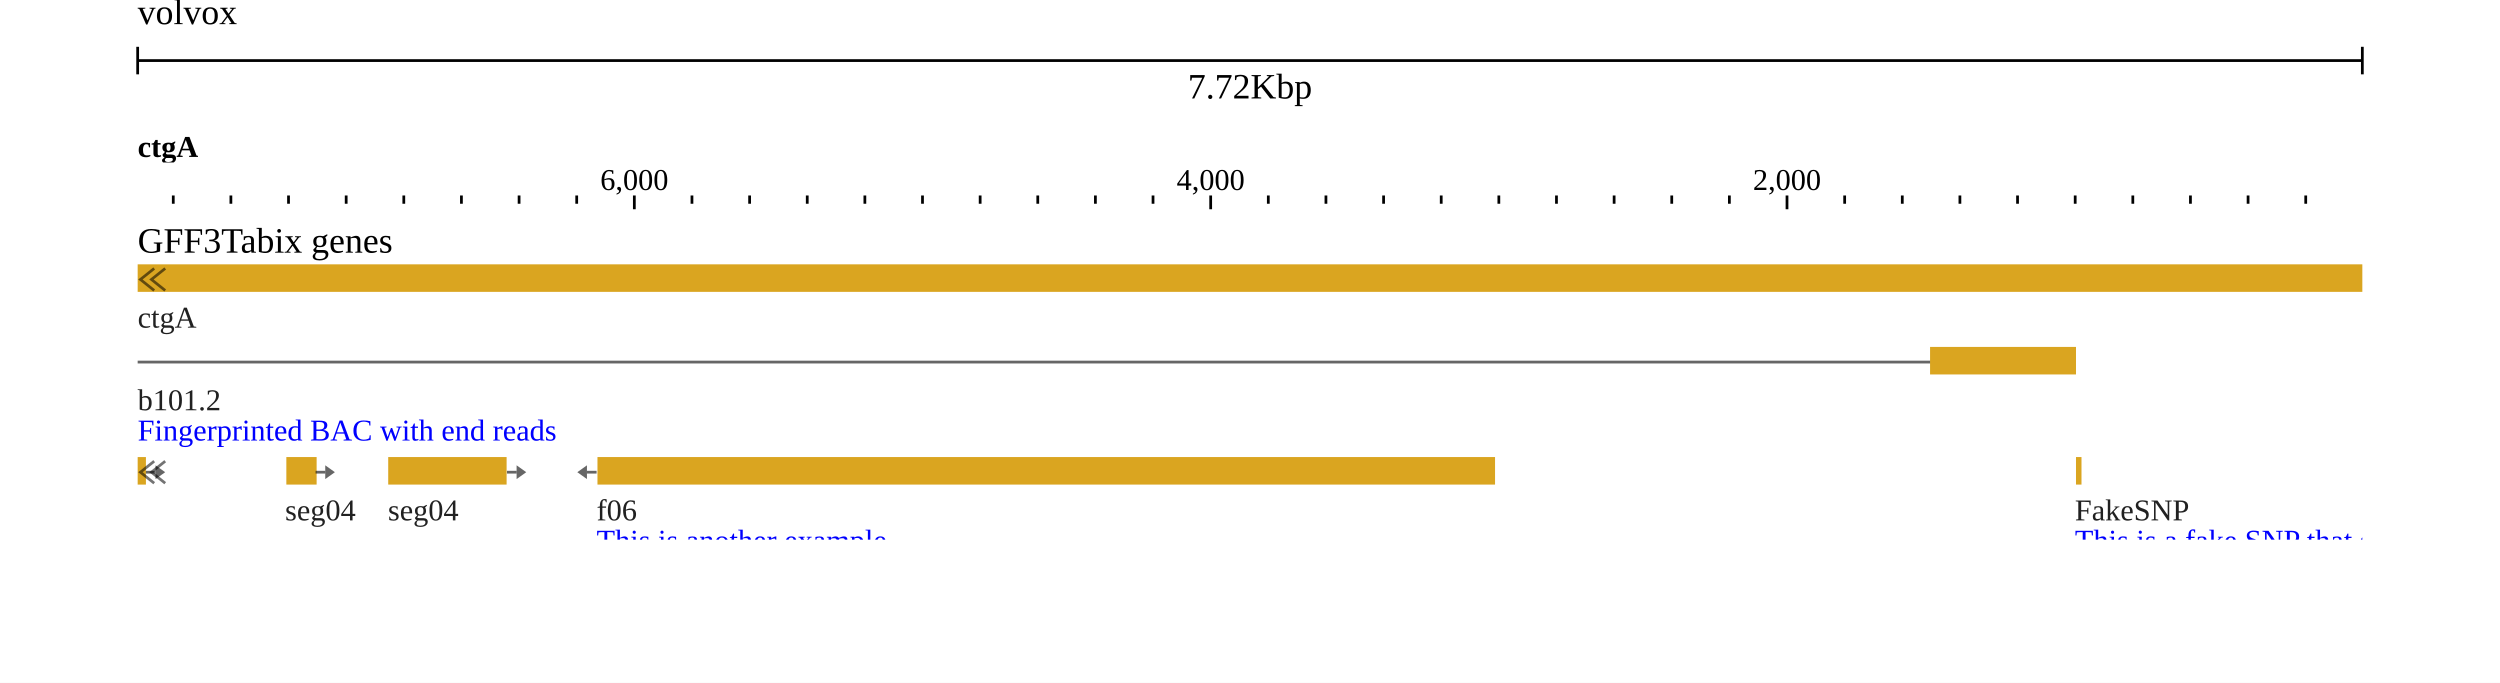
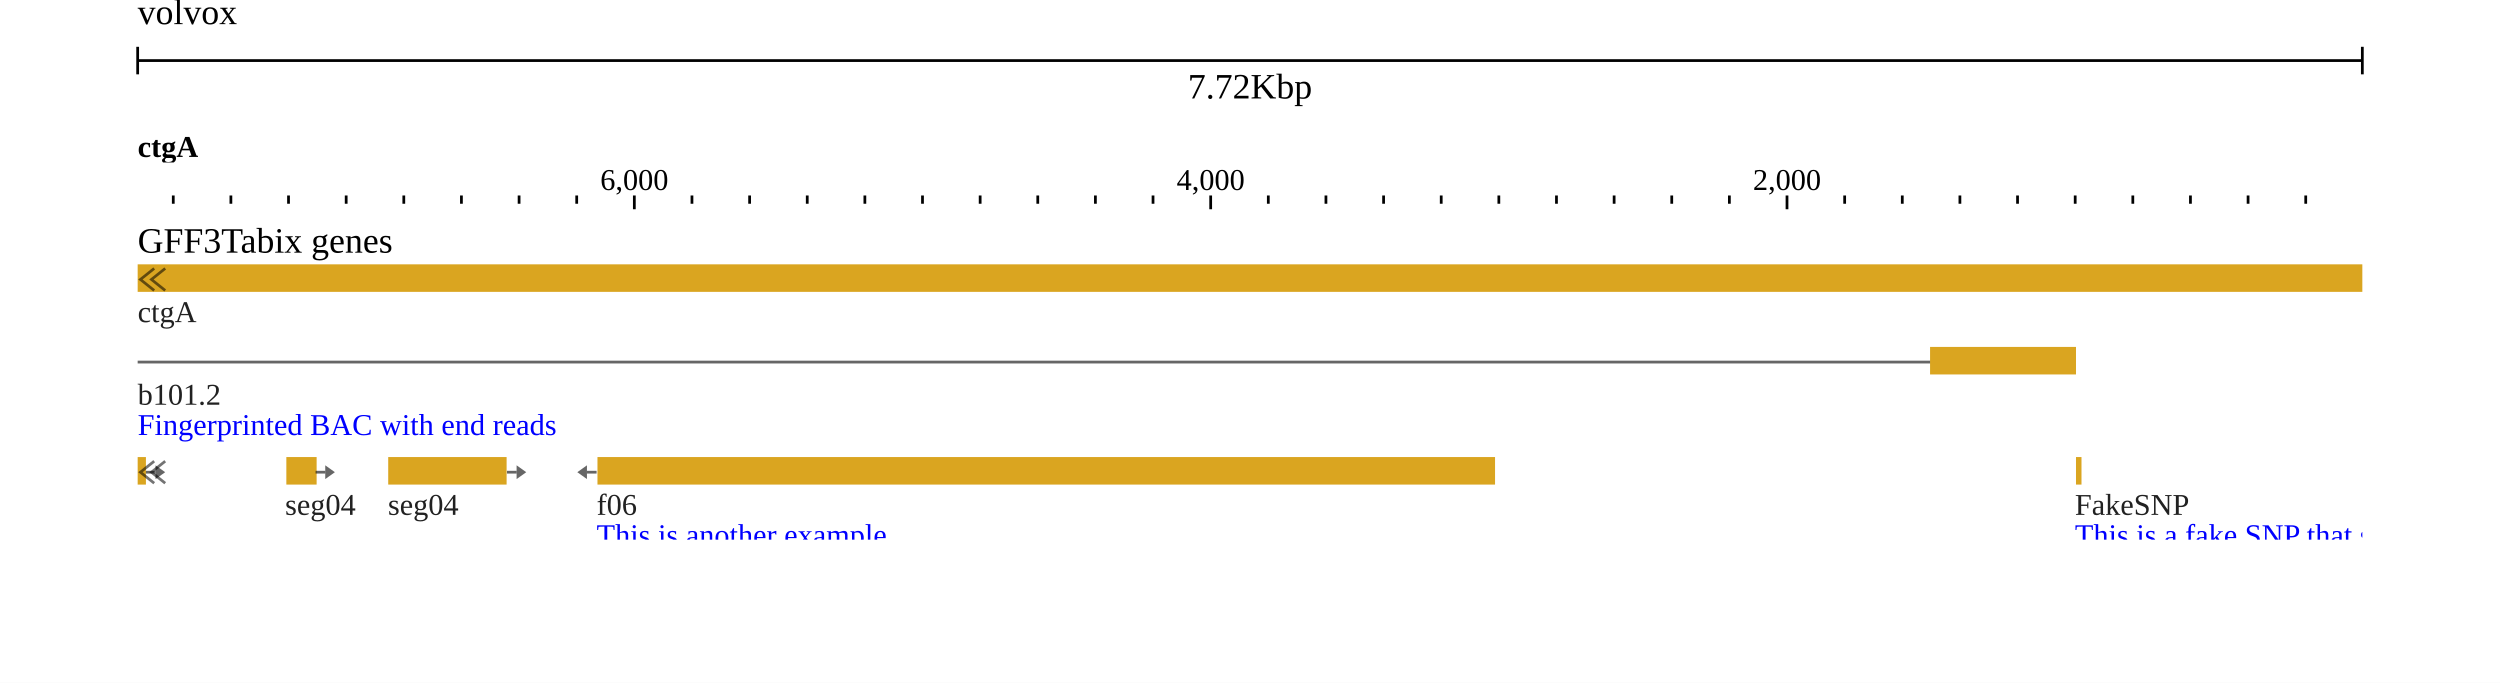
<svg xmlns="http://www.w3.org/2000/svg" width="908" height="248" viewBox="0 0 908 248">
  <rect width="908" height="248" fill="#ffffff" />
  <g transform="translate(50 0)">
    <g transform="translate(0)">
      <g id="header">
        <text x="0" y="0" dominant-baseline="hanging" font-size="13" fill="#000000">volvox</text>
        <g transform="translate(0 22)">
          <line x1="0" x2="808" y1="0" y2="0" stroke="#000000" />
          <line x1="0" x2="0" y1="-5" y2="5" stroke="#000000" />
          <line x1="808" x2="808" y1="-5" y2="5" stroke="#000000" />
          <text x="404" y="5" text-anchor="middle" dominant-baseline="hanging" font-size="13" fill="#000000">7.72Kbp</text>
        </g>
        <g transform="translate(0 44)">
          <defs>
            <clipPath id="ruler-clip-integration_test">
              <rect x="0" y="0" width="808" height="34" />
            </clipPath>
          </defs>
          <g clip-path="url(#ruler-clip-integration_test)">
            <path d="M599.04 27V32M389.72 27V32M180.39 27V32M-28.94 27V32M-238.26 27V32M787.44 27V30M766.5 27V30M745.57 27V30M724.64 27V30M703.71 27V30M682.77 27V30M661.84 27V30M640.91 27V30M619.98 27V30M578.11 27V30M557.18 27V30M536.25 27V30M515.31 27V30M494.38 27V30M473.45 27V30M452.52 27V30M431.58 27V30M410.65 27V30M368.78 27V30M347.85 27V30M326.92 27V30M305.99 27V30M285.05 27V30M264.12 27V30M243.19 27V30M222.26 27V30M201.32 27V30M159.46 27V30M138.53 27V30M117.59 27V30M96.66 27V30M75.73 27V30M54.79 27V30M33.86 27V30M12.93 27V30M-8 27V30M-49.87 27V30M-70.8 27V30M-91.73 27V30M-112.67 27V30M-133.6 27V30M-154.53 27V30M-175.46 27V30M-196.4 27V30M-217.33 27V30M-259.19 27V30M-280.13 27V30M-301.06 27V30M-321.99 27V30M-342.93 27V30M-363.86 27V30M-384.79 27V30M-405.72 27V30" stroke-width="1" stroke="#000000" fill="none" />
            <text x="599.04" y="25" text-anchor="middle" font-size="11" fill="#000000">2,000</text>
            <text x="389.72" y="25" text-anchor="middle" font-size="11" fill="#000000">4,000</text>
            <text x="180.39" y="25" text-anchor="middle" font-size="11" fill="#000000">6,000</text>
            <g transform="translate(0 0)">
              <defs>
                <clipPath id="reflabel-integration_test-volvox:ctgA:4137:11781:0:rev">
                  <rect x="0" y="0" width="807.27" height="15" />
                </clipPath>
              </defs>
              <g clip-path="url(#reflabel-integration_test-volvox:ctgA:4137:11781:0:rev)">
                <text x="0" y="13" font-size="11" font-weight="bold" fill="#000000">ctgA</text>
              </g>
            </g>
          </g>
        </g>
      </g>
    </g>
    <g transform="translate(0 78)">
      <g transform="translate(0 0)">
        <defs>
          <clipPath id="track-clip-integration_test-gff3tabix_genes">
            <rect x="-50" y="18" width="858" height="100" />
          </clipPath>
        </defs>
        <g clip-path="url(#track-clip-integration_test-gff3tabix_genes)">
          <g transform="translate(0 18)">
            <defs>
              <clipPath id="canvas-features-clip-5GfQp_z8Ji">
                <rect x="0" y="0" width="808" height="100" />
              </clipPath>
            </defs>
            <g clip-path="url(#canvas-features-clip-5GfQp_z8Ji)">
              <g>
                <clipPath id="svgcanvas-clip-0">
                  <path d="M0,0h808v100h-808Z" />
                </clipPath>
                <g clip-path="url(#svgcanvas-clip-0)">
                  <path d="M651.27,35.5L-1232.56,35.5" fill="none" stroke="rgb(0,0,0)" stroke-opacity="0.6" stroke-width="1" />
                  <path d="M651.27,145.5L494.38,145.5" fill="none" stroke="rgb(0,0,0)" stroke-opacity="0.6" stroke-width="1" />
                  <path d="M535.6,143.5L531.6,145.5L535.6,147.5" fill="none" stroke="rgb(0,0,0)" stroke-opacity="0.6" stroke-width="0.5" />
                  <path d="M574.83,143.5L570.83,145.5L574.83,147.5" fill="none" stroke="rgb(0,0,0)" stroke-opacity="0.6" stroke-width="0.5" />
                  <path d="M614.05,143.5L610.05,145.5L614.05,147.5" fill="none" stroke="rgb(0,0,0)" stroke-opacity="0.6" stroke-width="0.5" />
                  <path d="M651.27,175.5L285.05,175.5" fill="none" stroke="rgb(0,0,0)" stroke-opacity="0.6" stroke-width="1" />
                  <path d="M323.68,173.5L319.68,175.5L323.68,177.5" fill="none" stroke="rgb(0,0,0)" stroke-opacity="0.6" stroke-width="0.5" />
                  <path d="M360.3,173.5L356.3,175.5L360.3,177.5" fill="none" stroke="rgb(0,0,0)" stroke-opacity="0.6" stroke-width="0.5" />
                  <path d="M396.92,173.5L392.92,175.5L396.92,177.5" fill="none" stroke="rgb(0,0,0)" stroke-opacity="0.6" stroke-width="0.5" />
                  <path d="M433.54,173.5L429.54,175.5L433.54,177.5" fill="none" stroke="rgb(0,0,0)" stroke-opacity="0.6" stroke-width="0.5" />
                  <path d="M470.16,173.5L466.16,175.5L470.16,177.5" fill="none" stroke="rgb(0,0,0)" stroke-opacity="0.6" stroke-width="0.5" />
                  <path d="M506.78,173.5L502.78,175.5L506.78,177.5" fill="none" stroke="rgb(0,0,0)" stroke-opacity="0.6" stroke-width="0.5" />
                  <path d="M543.41,173.5L539.41,175.5L543.41,177.5" fill="none" stroke="rgb(0,0,0)" stroke-opacity="0.6" stroke-width="0.5" />
                  <path d="M580.03,173.5L576.03,175.5L580.03,177.5" fill="none" stroke="rgb(0,0,0)" stroke-opacity="0.6" stroke-width="0.5" />
                  <path d="M616.65,173.5L612.65,175.5L616.65,177.5" fill="none" stroke="rgb(0,0,0)" stroke-opacity="0.6" stroke-width="0.5" />
                  <path d="M232.62,175.5L75.73,175.5" fill="none" stroke="rgb(0,0,0)" stroke-opacity="0.6" stroke-width="1" />
                  <path d="M116.95,173.5L112.95,175.5L116.95,177.5" fill="none" stroke="rgb(0,0,0)" stroke-opacity="0.6" stroke-width="0.5" />
                  <path d="M156.17,173.5L152.17,175.5L156.17,177.5" fill="none" stroke="rgb(0,0,0)" stroke-opacity="0.6" stroke-width="0.5" />
                  <path d="M195.4,173.5L191.4,175.5L195.4,177.5" fill="none" stroke="rgb(0,0,0)" stroke-opacity="0.6" stroke-width="0.5" />
                  <path d="M651.27,205.5L494.38,205.5" fill="none" stroke="rgb(0,0,0)" stroke-opacity="0.6" stroke-width="1" />
                  <path d="M535.6,203.5L531.6,205.5L535.6,207.5" fill="none" stroke="rgb(0,0,0)" stroke-opacity="0.6" stroke-width="0.5" />
                  <path d="M574.83,203.5L570.83,205.5L574.83,207.5" fill="none" stroke="rgb(0,0,0)" stroke-opacity="0.6" stroke-width="0.5" />
                  <path d="M614.05,203.5L610.05,205.5L614.05,207.5" fill="none" stroke="rgb(0,0,0)" stroke-opacity="0.6" stroke-width="0.5" />
                  <path d="M399.87,205.5L285.05,205.5" fill="none" stroke="rgb(0,0,0)" stroke-opacity="0.6" stroke-width="1" />
                  <path d="M325.33,203.5L321.33,205.5L325.33,207.5" fill="none" stroke="rgb(0,0,0)" stroke-opacity="0.6" stroke-width="0.5" />
                  <path d="M363.6,203.5L359.6,205.5L363.6,207.5" fill="none" stroke="rgb(0,0,0)" stroke-opacity="0.6" stroke-width="0.5" />
                  <path d="M232.62,205.5L75.73,205.5" fill="none" stroke="rgb(0,0,0)" stroke-opacity="0.6" stroke-width="1" />
                  <path d="M116.95,203.5L112.95,205.5L116.95,207.5" fill="none" stroke="rgb(0,0,0)" stroke-opacity="0.6" stroke-width="0.5" />
                  <path d="M156.17,203.5L152.17,205.5L156.17,207.5" fill="none" stroke="rgb(0,0,0)" stroke-opacity="0.6" stroke-width="0.5" />
                  <path d="M195.4,203.5L191.4,205.5L195.4,207.5" fill="none" stroke="rgb(0,0,0)" stroke-opacity="0.6" stroke-width="0.5" />
                  <path d="M651.27,217.5L285.05,217.5" fill="none" stroke="rgb(0,0,0)" stroke-opacity="0.6" stroke-width="1" />
                  <path d="M323.68,215.5L319.68,217.5L323.68,219.5" fill="none" stroke="rgb(0,0,0)" stroke-opacity="0.6" stroke-width="0.5" />
                  <path d="M360.3,215.5L356.3,217.5L360.3,219.5" fill="none" stroke="rgb(0,0,0)" stroke-opacity="0.6" stroke-width="0.5" />
                  <path d="M396.92,215.5L392.92,217.5L396.92,219.5" fill="none" stroke="rgb(0,0,0)" stroke-opacity="0.6" stroke-width="0.5" />
                  <path d="M433.54,215.5L429.54,217.5L433.54,219.5" fill="none" stroke="rgb(0,0,0)" stroke-opacity="0.6" stroke-width="0.5" />
                  <path d="M470.16,215.5L466.16,217.5L470.16,219.5" fill="none" stroke="rgb(0,0,0)" stroke-opacity="0.6" stroke-width="0.5" />
                  <path d="M506.78,215.5L502.78,217.5L506.78,219.5" fill="none" stroke="rgb(0,0,0)" stroke-opacity="0.6" stroke-width="0.5" />
                  <path d="M543.41,215.5L539.41,217.5L543.41,219.5" fill="none" stroke="rgb(0,0,0)" stroke-opacity="0.6" stroke-width="0.5" />
                  <path d="M580.03,215.5L576.03,217.5L580.03,219.5" fill="none" stroke="rgb(0,0,0)" stroke-opacity="0.6" stroke-width="0.5" />
                  <path d="M616.65,215.5L612.65,217.5L616.65,219.5" fill="none" stroke="rgb(0,0,0)" stroke-opacity="0.6" stroke-width="0.5" />
                  <path d="M232.62,217.5L75.73,217.5" fill="none" stroke="rgb(0,0,0)" stroke-opacity="0.6" stroke-width="1" />
                  <path d="M116.95,215.5L112.95,217.5L116.95,219.5" fill="none" stroke="rgb(0,0,0)" stroke-opacity="0.6" stroke-width="0.5" />
                  <path d="M156.17,215.5L152.17,217.5L156.17,219.5" fill="none" stroke="rgb(0,0,0)" stroke-opacity="0.6" stroke-width="0.5" />
                  <path d="M195.4,215.5L191.4,217.5L195.4,219.5" fill="none" stroke="rgb(0,0,0)" stroke-opacity="0.6" stroke-width="0.5" />
                  <path d="M651.27,229.5L494.38,229.5" fill="none" stroke="rgb(0,0,0)" stroke-opacity="0.6" stroke-width="1" />
                  <path d="M535.6,227.5L531.6,229.5L535.6,231.5" fill="none" stroke="rgb(0,0,0)" stroke-opacity="0.6" stroke-width="0.5" />
                  <path d="M574.83,227.5L570.83,229.5L574.83,231.5" fill="none" stroke="rgb(0,0,0)" stroke-opacity="0.6" stroke-width="0.5" />
                  <path d="M614.05,227.5L610.05,229.5L614.05,231.5" fill="none" stroke="rgb(0,0,0)" stroke-opacity="0.6" stroke-width="0.5" />
                  <path d="M399.87,229.5L285.05,229.5" fill="none" stroke="rgb(0,0,0)" stroke-opacity="0.6" stroke-width="1" />
                  <path d="M325.33,227.5L321.33,229.5L325.33,231.5" fill="none" stroke="rgb(0,0,0)" stroke-opacity="0.6" stroke-width="0.5" />
                  <path d="M363.6,227.5L359.6,229.5L363.6,231.5" fill="none" stroke="rgb(0,0,0)" stroke-opacity="0.6" stroke-width="0.5" />
                  <path d="M232.62,229.5L75.73,229.5" fill="none" stroke="rgb(0,0,0)" stroke-opacity="0.6" stroke-width="1" />
                  <path d="M116.95,227.5L112.95,229.5L116.95,231.5" fill="none" stroke="rgb(0,0,0)" stroke-opacity="0.6" stroke-width="0.5" />
                  <path d="M156.17,227.5L152.17,229.5L156.17,231.5" fill="none" stroke="rgb(0,0,0)" stroke-opacity="0.6" stroke-width="0.5" />
                  <path d="M195.4,227.5L191.4,229.5L195.4,231.5" fill="none" stroke="rgb(0,0,0)" stroke-opacity="0.6" stroke-width="0.5" />
                  <path d="M651.27,305.5L285.05,305.5" fill="none" stroke="rgb(0,0,0)" stroke-opacity="0.6" stroke-width="1" />
                  <path d="M323.68,303.5L319.68,305.5L323.68,307.5" fill="none" stroke="rgb(0,0,0)" stroke-opacity="0.6" stroke-width="0.5" />
                  <path d="M360.3,303.5L356.3,305.5L360.3,307.5" fill="none" stroke="rgb(0,0,0)" stroke-opacity="0.6" stroke-width="0.5" />
                  <path d="M396.92,303.5L392.92,305.5L396.92,307.5" fill="none" stroke="rgb(0,0,0)" stroke-opacity="0.6" stroke-width="0.5" />
                  <path d="M433.54,303.5L429.54,305.5L433.54,307.5" fill="none" stroke="rgb(0,0,0)" stroke-opacity="0.6" stroke-width="0.5" />
                  <path d="M470.16,303.5L466.16,305.5L470.16,307.5" fill="none" stroke="rgb(0,0,0)" stroke-opacity="0.6" stroke-width="0.5" />
                  <path d="M506.78,303.5L502.78,305.5L506.78,307.5" fill="none" stroke="rgb(0,0,0)" stroke-opacity="0.6" stroke-width="0.5" />
                  <path d="M543.41,303.5L539.41,305.5L543.41,307.5" fill="none" stroke="rgb(0,0,0)" stroke-opacity="0.6" stroke-width="0.5" />
                  <path d="M580.03,303.5L576.03,305.5L580.03,307.5" fill="none" stroke="rgb(0,0,0)" stroke-opacity="0.6" stroke-width="0.5" />
                  <path d="M616.65,303.5L612.65,305.5L616.65,307.5" fill="none" stroke="rgb(0,0,0)" stroke-opacity="0.6" stroke-width="0.5" />
                  <path d="M232.62,305.5L75.73,305.5" fill="none" stroke="rgb(0,0,0)" stroke-opacity="0.6" stroke-width="1" />
                  <path d="M116.95,303.5L112.95,305.5L116.95,307.5" fill="none" stroke="rgb(0,0,0)" stroke-opacity="0.6" stroke-width="0.5" />
                  <path d="M156.17,303.5L152.17,305.5L156.17,307.5" fill="none" stroke="rgb(0,0,0)" stroke-opacity="0.6" stroke-width="0.5" />
                  <path d="M195.4,303.5L191.4,305.5L195.4,307.5" fill="none" stroke="rgb(0,0,0)" stroke-opacity="0.6" stroke-width="0.5" />
                  <path d="M232.62,335.5L75.73,335.5" fill="none" stroke="rgb(0,0,0)" stroke-opacity="0.6" stroke-width="1" />
                  <path d="M112.95,333.5L116.95,335.5L112.95,337.5" fill="none" stroke="rgb(0,0,0)" stroke-opacity="0.6" stroke-width="0.5" />
                  <path d="M152.17,333.5L156.17,335.5L152.17,337.5" fill="none" stroke="rgb(0,0,0)" stroke-opacity="0.6" stroke-width="0.5" />
                  <path d="M191.4,333.5L195.4,335.5L191.4,337.5" fill="none" stroke="rgb(0,0,0)" stroke-opacity="0.6" stroke-width="0.5" />
                  <rect x="-4425" y="0" width="5233" height="10" fill="rgb(218,165,32)" />
                  <rect x="651" y="30" width="53" height="10" fill="rgb(218,165,32)" />
                  <rect x="704" y="70" width="2" height="10" fill="rgb(218,165,32)" />
                  <rect x="599" y="110" width="105" height="10" fill="rgb(218,165,32)" />
                  <rect x="651" y="140" width="47" height="10" fill="rgb(218,165,32)" />
                  <rect x="473" y="140" width="21" height="10" fill="rgb(218,165,32)" />
                  <rect x="651" y="170" width="47" height="10" fill="rgb(218,165,32)" />
                  <rect x="233" y="170" width="52" height="10" fill="rgb(218,165,32)" />
                  <rect x="44" y="170" width="32" height="10" fill="rgb(218,165,32)" />
                  <rect x="683" y="202" width="15" height="7" fill="rgb(53,112,137)" />
                  <rect x="651" y="200" width="32" height="10" fill="rgb(218,165,32)" />
                  <rect x="400" y="200" width="94" height="10" fill="rgb(218,165,32)" />
                  <rect x="233" y="200" width="52" height="10" fill="rgb(218,165,32)" />
                  <rect x="12" y="200" width="64" height="10" fill="rgb(218,165,32)" />
                  <rect x="-134" y="202" width="146" height="7" fill="rgb(53,112,137)" />
                  <rect x="683" y="214" width="15" height="7" fill="rgb(53,112,137)" />
                  <rect x="651" y="212" width="32" height="10" fill="rgb(218,165,32)" />
                  <rect x="233" y="212" width="52" height="10" fill="rgb(218,165,32)" />
                  <rect x="12" y="212" width="64" height="10" fill="rgb(218,165,32)" />
                  <rect x="-134" y="214" width="146" height="7" fill="rgb(53,112,137)" />
                  <rect x="651" y="226" width="21" height="7" fill="rgb(53,112,137)" />
                  <rect x="463" y="226" width="31" height="7" fill="rgb(53,112,137)" />
                  <rect x="400" y="224" width="63" height="10" fill="rgb(218,165,32)" />
                  <rect x="233" y="224" width="52" height="10" fill="rgb(218,165,32)" />
                  <rect x="13" y="224" width="63" height="10" fill="rgb(218,165,32)" />
                  <rect x="-134" y="226" width="147" height="7" fill="rgb(53,112,137)" />
                  <rect x="599" y="270" width="94" height="10" fill="rgb(218,165,32)" />
                  <rect x="651" y="300" width="37" height="10" fill="rgb(218,165,32)" />
                  <rect x="233" y="300" width="52" height="10" fill="rgb(218,165,32)" />
                  <rect x="55" y="300" width="21" height="10" fill="rgb(218,165,32)" />
                  <rect x="609" y="330" width="74" height="10" fill="rgb(218,165,32)" />
                  <rect x="494" y="360" width="147" height="10" fill="rgb(218,165,32)" />
                  <rect x="601" y="390" width="34" height="10" fill="rgb(218,165,32)" />
                  <rect x="505" y="430" width="115" height="10" fill="rgb(218,165,32)" />
                  <rect x="167" y="70" width="326" height="10" fill="rgb(218,165,32)" />
                  <rect x="184" y="110" width="131" height="10" fill="rgb(218,165,32)" />
                  <rect x="253" y="270" width="8" height="10" fill="rgb(218,165,32)" />
                  <rect x="233" y="330" width="9" height="10" fill="rgb(218,165,32)" />
                  <rect x="23" y="330" width="53" height="10" fill="rgb(218,165,32)" />
                  <rect x="170" y="270" width="31" height="10" fill="rgb(218,165,32)" />
                  <rect x="91" y="70" width="43" height="10" fill="rgb(218,165,32)" />
                  <rect x="50" y="100" width="38" height="10" fill="rgb(218,165,32)" />
                  <rect x="54" y="70" width="11" height="10" fill="rgb(218,165,32)" />
                  <rect x="-2" y="100" width="35" height="10" fill="rgb(218,165,32)" />
                  <rect x="-29" y="130" width="52" height="10" fill="rgb(218,165,32)" />
                  <rect x="-48" y="70" width="51" height="10" fill="rgb(218,165,32)" />
                  <rect x="-134" y="100" width="105" height="10" fill="rgb(218,165,32)" />
                  <rect x="-37" y="160" width="2" height="10" fill="rgb(218,165,32)" />
                  <rect x="-134" y="70" width="73" height="10" fill="rgb(218,165,32)" />
                  <rect x="-111" y="130" width="25" height="10" fill="rgb(218,165,32)" />
                  <rect x="-127" y="160" width="7" height="10" fill="rgb(218,165,32)" />
                  <rect x="-220" y="70" width="44" height="10" fill="rgb(218,165,32)" />
                  <rect x="-395" y="70" width="157" height="10" fill="rgb(218,165,32)" />
                  <rect x="-395" y="110" width="157" height="10" fill="rgb(218,165,32)" />
                  <rect x="469.63" y="145" width="3.5" height="1" fill="rgb(0,0,0)" fill-opacity="0.6" />
                  <path d="M469.63,143L469.63,148L466.13,145.5Z" fill="rgb(0,0,0)" fill-opacity="0.6" stroke="none" />
                  <rect x="40.72" y="175" width="3.5" height="1" fill="rgb(0,0,0)" fill-opacity="0.6" />
                  <path d="M40.72,173L40.72,178L37.22,175.5Z" fill="rgb(0,0,0)" fill-opacity="0.6" stroke="none" />
                  <rect x="-137.2" y="205" width="3.5" height="1" fill="rgb(0,0,0)" fill-opacity="0.6" />
                  <path d="M-137.2,203L-137.2,208L-140.7,205.5Z" fill="rgb(0,0,0)" fill-opacity="0.6" stroke="none" />
                  <rect x="-137.2" y="217" width="3.5" height="1" fill="rgb(0,0,0)" fill-opacity="0.6" />
                  <path d="M-137.2,215L-137.2,220L-140.7,217.5Z" fill="rgb(0,0,0)" fill-opacity="0.6" stroke="none" />
                  <rect x="-137.2" y="229" width="3.5" height="1" fill="rgb(0,0,0)" fill-opacity="0.6" />
                  <path d="M-137.2,227L-137.2,232L-140.7,229.5Z" fill="rgb(0,0,0)" fill-opacity="0.6" stroke="none" />
                  <rect x="595.44" y="275" width="3.5" height="1" fill="rgb(0,0,0)" fill-opacity="0.6" />
                  <path d="M595.44,273L595.44,278L591.94,275.5Z" fill="rgb(0,0,0)" fill-opacity="0.6" stroke="none" />
                  <rect x="51.19" y="305" width="3.5" height="1" fill="rgb(0,0,0)" fill-opacity="0.6" />
                  <path d="M51.19,303L51.19,308L47.69,305.5Z" fill="rgb(0,0,0)" fill-opacity="0.6" stroke="none" />
                  <rect x="605.91" y="335" width="3.5" height="1" fill="rgb(0,0,0)" fill-opacity="0.6" />
                  <path d="M605.91,333L605.91,338L602.41,335.5Z" fill="rgb(0,0,0)" fill-opacity="0.6" stroke="none" />
                  <rect x="640.91" y="365" width="3.5" height="1" fill="rgb(0,0,0)" fill-opacity="0.6" />
                  <path d="M644.41,363L644.41,368L647.91,365.5Z" fill="rgb(0,0,0)" fill-opacity="0.6" stroke="none" />
                  <rect x="597.11" y="395" width="3.5" height="1" fill="rgb(0,0,0)" fill-opacity="0.6" />
                  <path d="M597.11,393L597.11,398L593.61,395.5Z" fill="rgb(0,0,0)" fill-opacity="0.6" stroke="none" />
                  <rect x="619.98" y="435" width="3.5" height="1" fill="rgb(0,0,0)" fill-opacity="0.6" />
                  <path d="M623.48,433L623.48,438L626.98,435.5Z" fill="rgb(0,0,0)" fill-opacity="0.6" stroke="none" />
                  <rect x="163.18" y="75" width="3.5" height="1" fill="rgb(0,0,0)" fill-opacity="0.6" />
                  <path d="M163.18,73L163.18,78L159.68,75.5Z" fill="rgb(0,0,0)" fill-opacity="0.6" stroke="none" />
                  <rect x="314.88" y="115" width="3.5" height="1" fill="rgb(0,0,0)" fill-opacity="0.6" />
                  <path d="M318.38,113L318.38,118L321.88,115.5Z" fill="rgb(0,0,0)" fill-opacity="0.6" stroke="none" />
                  <rect x="260.67" y="275" width="3.5" height="1" fill="rgb(0,0,0)" fill-opacity="0.6" />
                  <path d="M264.17,273L264.17,278L267.67,275.5Z" fill="rgb(0,0,0)" fill-opacity="0.6" stroke="none" />
                  <rect x="242.14" y="335" width="3.5" height="1" fill="rgb(0,0,0)" fill-opacity="0.6" />
                  <path d="M245.64,333L245.64,338L249.14,335.5Z" fill="rgb(0,0,0)" fill-opacity="0.6" stroke="none" />
                  <rect x="201.32" y="275" width="3.5" height="1" fill="rgb(0,0,0)" fill-opacity="0.6" />
                  <path d="M204.82,273L204.82,278L208.32,275.5Z" fill="rgb(0,0,0)" fill-opacity="0.6" stroke="none" />
                  <rect x="134.13" y="75" width="3.5" height="1" fill="rgb(0,0,0)" fill-opacity="0.6" />
                  <path d="M137.63,73L137.63,78L141.13,75.5Z" fill="rgb(0,0,0)" fill-opacity="0.6" stroke="none" />
                  <rect x="87.76" y="105" width="3.5" height="1" fill="rgb(0,0,0)" fill-opacity="0.6" />
                  <path d="M91.26,103L91.26,108L94.76,105.5Z" fill="rgb(0,0,0)" fill-opacity="0.6" stroke="none" />
                  <rect x="64.63" y="75" width="3.5" height="1" fill="rgb(0,0,0)" fill-opacity="0.6" />
                  <path d="M68.13,73L68.13,78L71.63,75.5Z" fill="rgb(0,0,0)" fill-opacity="0.6" stroke="none" />
                  <rect x="32.82" y="105" width="3.5" height="1" fill="rgb(0,0,0)" fill-opacity="0.6" />
                  <path d="M36.32,103L36.32,108L39.82,105.5Z" fill="rgb(0,0,0)" fill-opacity="0.6" stroke="none" />
                  <rect x="23.4" y="135" width="3.5" height="1" fill="rgb(0,0,0)" fill-opacity="0.6" />
                  <path d="M26.9,133L26.9,138L30.4,135.5Z" fill="rgb(0,0,0)" fill-opacity="0.6" stroke="none" />
                  <rect x="2.99" y="75" width="3.5" height="1" fill="rgb(0,0,0)" fill-opacity="0.6" />
                  <path d="M6.49,73L6.49,78L9.99,75.5Z" fill="rgb(0,0,0)" fill-opacity="0.6" stroke="none" />
                  <rect x="-28.94" y="105" width="3.5" height="1" fill="rgb(0,0,0)" fill-opacity="0.6" />
                  <path d="M-25.44,103L-25.44,108L-21.94,105.5Z" fill="rgb(0,0,0)" fill-opacity="0.6" stroke="none" />
                  <rect x="-34.69" y="165" width="3.5" height="1" fill="rgb(0,0,0)" fill-opacity="0.6" />
                  <path d="M-31.19,163L-31.19,168L-27.69,165.5Z" fill="rgb(0,0,0)" fill-opacity="0.6" stroke="none" />
                  <rect x="-60.96" y="75" width="3.5" height="1" fill="rgb(0,0,0)" fill-opacity="0.6" />
                  <path d="M-57.46,73L-57.46,78L-53.96,75.5Z" fill="rgb(0,0,0)" fill-opacity="0.6" stroke="none" />
                  <rect x="-85.98" y="135" width="3.5" height="1" fill="rgb(0,0,0)" fill-opacity="0.6" />
                  <path d="M-82.48,133L-82.48,138L-78.98,135.5Z" fill="rgb(0,0,0)" fill-opacity="0.6" stroke="none" />
                  <rect x="-119.89" y="165" width="3.5" height="1" fill="rgb(0,0,0)" fill-opacity="0.6" />
                  <path d="M-116.39,163L-116.39,168L-112.89,165.5Z" fill="rgb(0,0,0)" fill-opacity="0.6" stroke="none" />
                  <rect x="-175.88" y="75" width="3.5" height="1" fill="rgb(0,0,0)" fill-opacity="0.6" />
                  <path d="M-172.38,73L-172.38,78L-168.88,75.5Z" fill="rgb(0,0,0)" fill-opacity="0.6" stroke="none" />
                  <rect x="-398.86" y="75" width="3.5" height="1" fill="rgb(0,0,0)" fill-opacity="0.6" />
                  <path d="M-398.86,73L-398.86,78L-402.36,75.5Z" fill="rgb(0,0,0)" fill-opacity="0.6" stroke="none" />
                  <rect x="-398.86" y="115" width="3.5" height="1" fill="rgb(0,0,0)" fill-opacity="0.6" />
                  <path d="M-398.86,113L-398.86,118L-402.36,115.5Z" fill="rgb(0,0,0)" fill-opacity="0.6" stroke="none" />
                  <path d="M6,1.5L1,5.5L6,9.5" fill="none" stroke="rgb(0,0,0)" stroke-opacity="0.55" stroke-width="1" />
                  <path d="M10,1.5L5,5.5L10,9.5" fill="none" stroke="rgb(0,0,0)" stroke-opacity="0.55" stroke-width="1" />
                  <path d="M1,202.9L6,205.5L1,208.1" fill="none" stroke="rgb(255,255,255)" stroke-opacity="0.55" stroke-width="1" />
                  <path d="M5,202.9L10,205.5L5,208.1" fill="none" stroke="rgb(255,255,255)" stroke-opacity="0.55" stroke-width="1" />
                  <path d="M1,214.9L6,217.5L1,220.1" fill="none" stroke="rgb(255,255,255)" stroke-opacity="0.55" stroke-width="1" />
                  <path d="M5,214.9L10,217.5L5,220.1" fill="none" stroke="rgb(255,255,255)" stroke-opacity="0.55" stroke-width="1" />
                  <path d="M1,226.9L6,229.5L1,232.1" fill="none" stroke="rgb(255,255,255)" stroke-opacity="0.55" stroke-width="1" />
                  <path d="M5,226.9L10,229.5L5,232.1" fill="none" stroke="rgb(255,255,255)" stroke-opacity="0.55" stroke-width="1" />
                  <path d="M6,131.5L1,135.5L6,139.5" fill="none" stroke="rgb(0,0,0)" stroke-opacity="0.55" stroke-width="1" />
                  <path d="M10,131.5L5,135.5L10,139.5" fill="none" stroke="rgb(0,0,0)" stroke-opacity="0.55" stroke-width="1" />
                  <path d="M6,71.5L1,75.5L6,79.5" fill="none" stroke="rgb(0,0,0)" stroke-opacity="0.55" stroke-width="1" />
                  <path d="M10,71.5L5,75.5L10,79.5" fill="none" stroke="rgb(0,0,0)" stroke-opacity="0.55" stroke-width="1" />
                </g>
              </g>
              <g />
              <g>
-                 <text x="0" y="23" fill="rgb(0,0,0)" fill-opacity="0.87" font-size="11" text-anchor="start" dominant-baseline="auto">ctgA</text>
-                 <text x="0" y="53" fill="rgb(0,0,0)" fill-opacity="0.87" font-size="11" text-anchor="start" dominant-baseline="auto">b101.2</text>
-                 <text x="0" y="64" fill="blue" font-size="11" text-anchor="start" dominant-baseline="auto">Fingerprinted BAC with end reads</text>
-                 <text x="703.6" y="93" fill="rgb(0,0,0)" fill-opacity="0.87" font-size="11" text-anchor="start" dominant-baseline="auto">FakeSNP</text>
-                 <text x="703.6" y="104" fill="blue" font-size="11" text-anchor="start" dominant-baseline="auto">This is a fake SNP that should appear a…</text>
-                 <text x="598.94" y="133" fill="rgb(0,0,0)" fill-opacity="0.87" font-size="11" text-anchor="start" dominant-baseline="auto">Remark:hga</text>
-                 <text x="473.13" y="163" fill="rgb(0,0,0)" fill-opacity="0.87" font-size="11" text-anchor="start" dominant-baseline="auto">agt830.5</text>
-                 <text x="44.22" y="193" fill="rgb(0,0,0)" fill-opacity="0.87" font-size="11" text-anchor="start" dominant-baseline="auto">agt221.5</text>
-                 <text x="0" y="247" fill="rgb(0,0,0)" fill-opacity="0.87" font-size="11" text-anchor="start" dominant-baseline="auto">EDEN</text>
-                 <text x="0" y="258" fill="blue" font-size="11" text-anchor="start" dominant-baseline="auto">protein kinase</text>
-                 <text x="598.94" y="293" fill="rgb(0,0,0)" fill-opacity="0.87" font-size="11" text-anchor="start" dominant-baseline="auto">Gene:hga</text>
-                 <text x="54.69" y="323" fill="rgb(0,0,0)" fill-opacity="0.87" font-size="11" text-anchor="start" dominant-baseline="auto">agt767.5</text>
-                 <text x="609.41" y="353" fill="rgb(0,0,0)" fill-opacity="0.87" font-size="11" text-anchor="start" dominant-baseline="auto">Protein:HGA</text>
-                 <text x="494.28" y="383" fill="rgb(0,0,0)" fill-opacity="0.87" font-size="11" text-anchor="start" dominant-baseline="auto">Gene:hgb</text>
-                 <text x="600.61" y="413" fill="rgb(0,0,0)" fill-opacity="0.87" font-size="11" text-anchor="start" dominant-baseline="auto">f07</text>
-                 <text x="600.61" y="424" fill="blue" font-size="11" text-anchor="start" dominant-baseline="auto">This is an example</text>
-                 <text x="504.74" y="453" fill="rgb(0,0,0)" fill-opacity="0.87" font-size="11" text-anchor="start" dominant-baseline="auto">Protein:HGB</text>
-                 <text x="166.68" y="93" fill="rgb(0,0,0)" fill-opacity="0.87" font-size="11" text-anchor="start" dominant-baseline="auto">f06</text>
-                 <text x="166.68" y="104" fill="blue" font-size="11" text-anchor="start" dominant-baseline="auto">This is another example</text>
-                 <text x="183.64" y="133" fill="rgb(0,0,0)" fill-opacity="0.87" font-size="11" text-anchor="start" dominant-baseline="auto">f05</text>
-                 <text x="183.64" y="144" fill="blue" font-size="11" text-anchor="start" dominant-baseline="auto">Ok! Ok! I get the message.</text>
-                 <text x="253.34" y="293" fill="rgb(0,0,0)" fill-opacity="0.87" font-size="11" text-anchor="start" dominant-baseline="auto">seg04</text>
-                 <text x="22.98" y="353" fill="rgb(0,0,0)" fill-opacity="0.87" font-size="11" text-anchor="start" dominant-baseline="auto">agt830.3</text>
-                 <text x="169.72" y="293" fill="rgb(0,0,0)" fill-opacity="0.87" font-size="11" text-anchor="start" dominant-baseline="auto">seg04</text>
-                 <text x="90.9" y="93" fill="rgb(0,0,0)" fill-opacity="0.87" font-size="11" text-anchor="start" dominant-baseline="auto">seg04</text>
-                 <text x="50.4" y="123" fill="rgb(0,0,0)" fill-opacity="0.87" font-size="11" text-anchor="start" dominant-baseline="auto">seg03</text>
-                 <text x="53.54" y="93" fill="rgb(0,0,0)" fill-opacity="0.87" font-size="11" text-anchor="start" dominant-baseline="auto">seg04</text>
-                 <text x="0" y="123" fill="rgb(0,0,0)" fill-opacity="0.87" font-size="11" text-anchor="start" dominant-baseline="auto">seg03</text>
-                 <text x="-19.3" y="153" fill="rgb(0,0,0)" fill-opacity="0.87" font-size="11" text-anchor="start" dominant-baseline="auto">agt221.3</text>
-                 <text x="-26.92" y="93" fill="rgb(0,0,0)" fill-opacity="0.87" font-size="11" text-anchor="start" dominant-baseline="auto">seg04</text>
+                 <text x="0" y="21" fill="rgb(0,0,0)" fill-opacity="0.87" font-size="11" text-anchor="start" dominant-baseline="auto">ctgA</text>
+                 <text x="0" y="51" fill="rgb(0,0,0)" fill-opacity="0.87" font-size="11" text-anchor="start" dominant-baseline="auto">b101.2</text>
+                 <text x="0" y="62" fill="blue" font-size="11" text-anchor="start" dominant-baseline="auto">Fingerprinted BAC with end reads</text>
+                 <text x="703.6" y="91" fill="rgb(0,0,0)" fill-opacity="0.87" font-size="11" text-anchor="start" dominant-baseline="auto">FakeSNP</text>
+                 <text x="703.6" y="102" fill="blue" font-size="11" text-anchor="start" dominant-baseline="auto">This is a fake SNP that should appear a…</text>
+                 <text x="598.94" y="131" fill="rgb(0,0,0)" fill-opacity="0.87" font-size="11" text-anchor="start" dominant-baseline="auto">Remark:hga</text>
+                 <text x="473.13" y="161" fill="rgb(0,0,0)" fill-opacity="0.87" font-size="11" text-anchor="start" dominant-baseline="auto">agt830.5</text>
+                 <text x="44.22" y="191" fill="rgb(0,0,0)" fill-opacity="0.87" font-size="11" text-anchor="start" dominant-baseline="auto">agt221.5</text>
+                 <text x="0" y="245" fill="rgb(0,0,0)" fill-opacity="0.87" font-size="11" text-anchor="start" dominant-baseline="auto">EDEN</text>
+                 <text x="0" y="256" fill="blue" font-size="11" text-anchor="start" dominant-baseline="auto">protein kinase</text>
+                 <text x="598.94" y="291" fill="rgb(0,0,0)" fill-opacity="0.87" font-size="11" text-anchor="start" dominant-baseline="auto">Gene:hga</text>
+                 <text x="54.69" y="321" fill="rgb(0,0,0)" fill-opacity="0.87" font-size="11" text-anchor="start" dominant-baseline="auto">agt767.5</text>
+                 <text x="609.41" y="351" fill="rgb(0,0,0)" fill-opacity="0.87" font-size="11" text-anchor="start" dominant-baseline="auto">Protein:HGA</text>
+                 <text x="494.28" y="381" fill="rgb(0,0,0)" fill-opacity="0.87" font-size="11" text-anchor="start" dominant-baseline="auto">Gene:hgb</text>
+                 <text x="600.61" y="411" fill="rgb(0,0,0)" fill-opacity="0.87" font-size="11" text-anchor="start" dominant-baseline="auto">f07</text>
+                 <text x="600.61" y="422" fill="blue" font-size="11" text-anchor="start" dominant-baseline="auto">This is an example</text>
+                 <text x="504.74" y="451" fill="rgb(0,0,0)" fill-opacity="0.87" font-size="11" text-anchor="start" dominant-baseline="auto">Protein:HGB</text>
+                 <text x="166.68" y="91" fill="rgb(0,0,0)" fill-opacity="0.87" font-size="11" text-anchor="start" dominant-baseline="auto">f06</text>
+                 <text x="166.68" y="102" fill="blue" font-size="11" text-anchor="start" dominant-baseline="auto">This is another example</text>
+                 <text x="183.64" y="131" fill="rgb(0,0,0)" fill-opacity="0.87" font-size="11" text-anchor="start" dominant-baseline="auto">f05</text>
+                 <text x="183.64" y="142" fill="blue" font-size="11" text-anchor="start" dominant-baseline="auto">Ok! Ok! I get the message.</text>
+                 <text x="253.34" y="291" fill="rgb(0,0,0)" fill-opacity="0.87" font-size="11" text-anchor="start" dominant-baseline="auto">seg04</text>
+                 <text x="22.98" y="351" fill="rgb(0,0,0)" fill-opacity="0.87" font-size="11" text-anchor="start" dominant-baseline="auto">agt830.3</text>
+                 <text x="169.72" y="291" fill="rgb(0,0,0)" fill-opacity="0.87" font-size="11" text-anchor="start" dominant-baseline="auto">seg04</text>
+                 <text x="90.9" y="91" fill="rgb(0,0,0)" fill-opacity="0.87" font-size="11" text-anchor="start" dominant-baseline="auto">seg04</text>
+                 <text x="50.4" y="121" fill="rgb(0,0,0)" fill-opacity="0.87" font-size="11" text-anchor="start" dominant-baseline="auto">seg03</text>
+                 <text x="53.54" y="91" fill="rgb(0,0,0)" fill-opacity="0.87" font-size="11" text-anchor="start" dominant-baseline="auto">seg04</text>
+                 <text x="0" y="121" fill="rgb(0,0,0)" fill-opacity="0.87" font-size="11" text-anchor="start" dominant-baseline="auto">seg03</text>
+                 <text x="-19.3" y="151" fill="rgb(0,0,0)" fill-opacity="0.87" font-size="11" text-anchor="start" dominant-baseline="auto">agt221.3</text>
+                 <text x="-26.92" y="91" fill="rgb(0,0,0)" fill-opacity="0.87" font-size="11" text-anchor="start" dominant-baseline="auto">seg04</text>
              </g>
            </g>
          </g>
        </g>
        <text x="0" y="5" font-size="13" dominant-baseline="hanging" fill="#000000">GFF3Tabix genes</text>
      </g>
    </g>
    <g transform="translate(0 78)">
      <defs>
        <clipPath id="highlight-clip-integration_test">
          <rect x="0" y="0" width="808" height="120" />
        </clipPath>
      </defs>
      <g clip-path="url(#highlight-clip-integration_test)" />
    </g>
  </g>
</svg>
